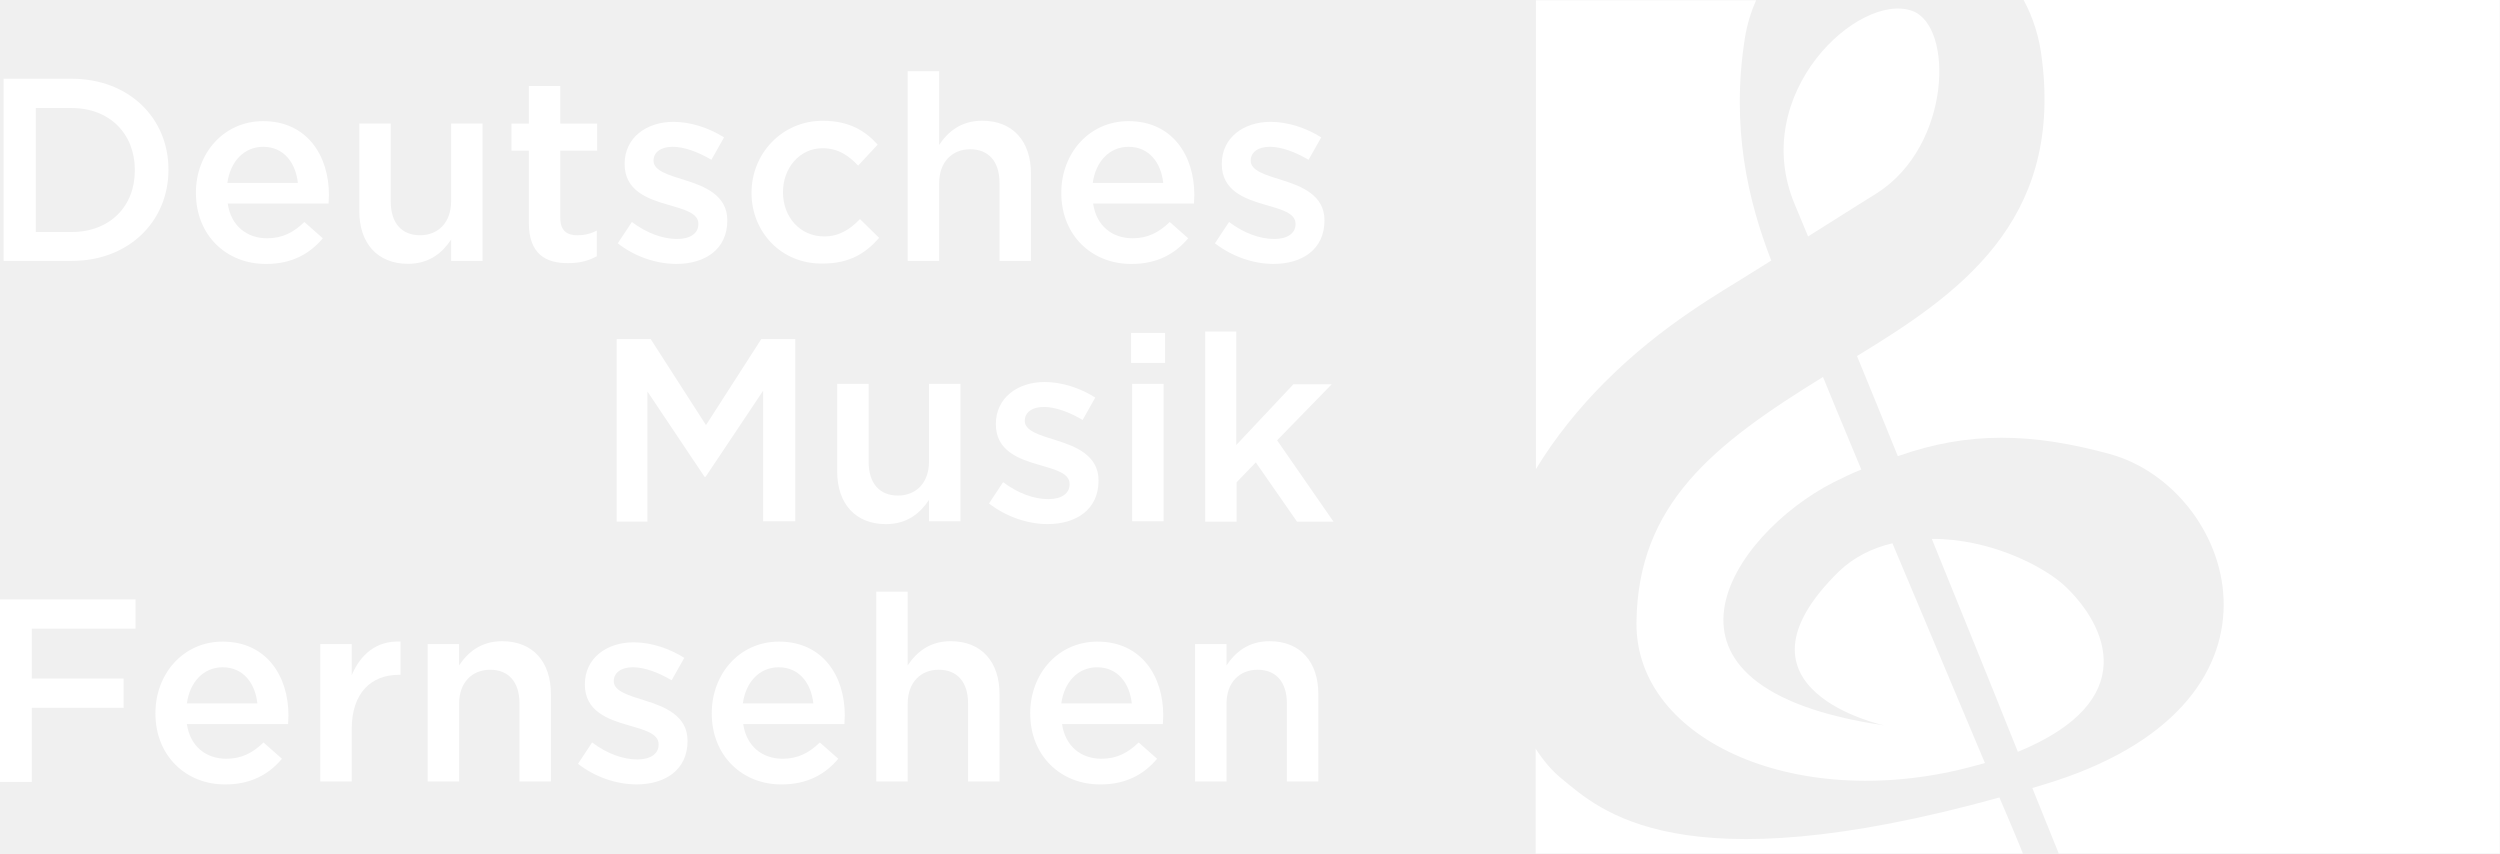
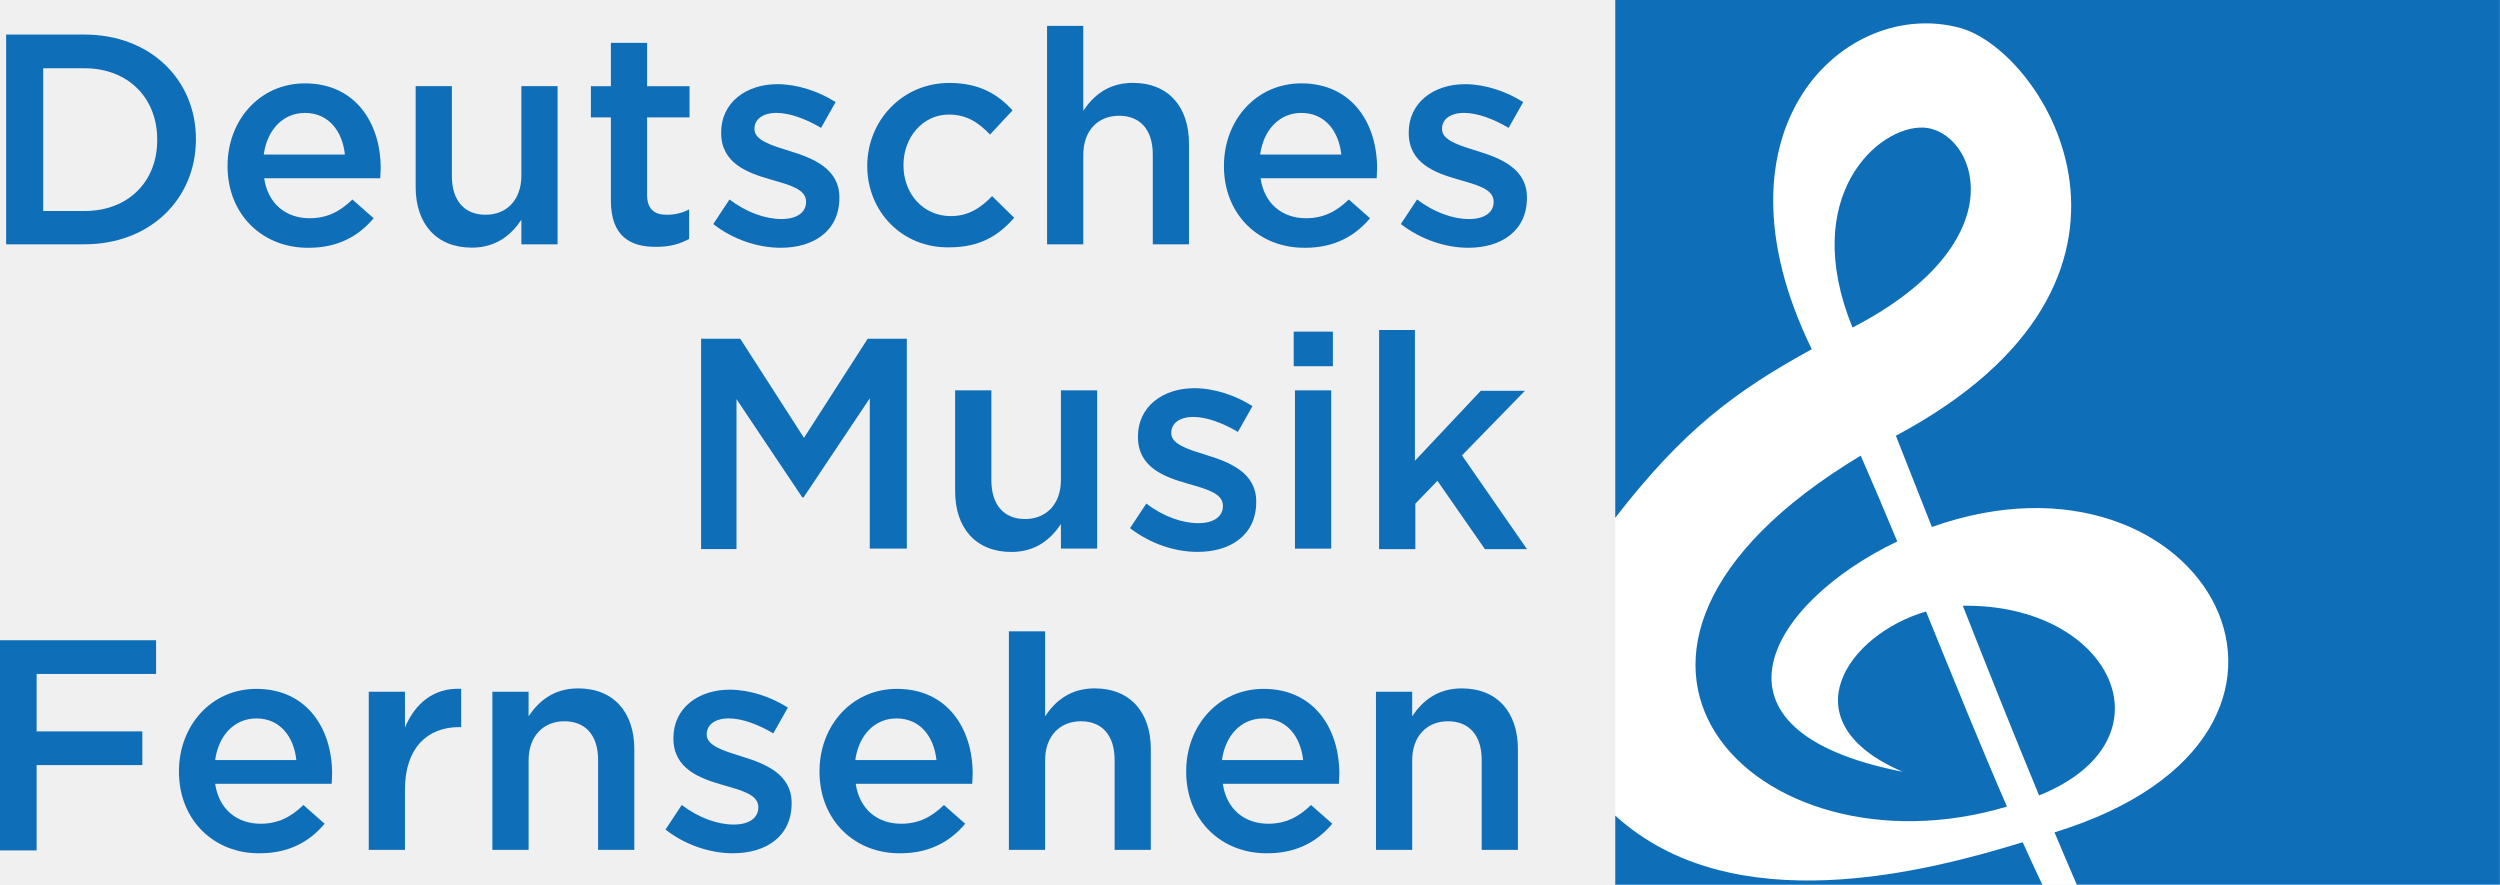
- <svg xmlns="http://www.w3.org/2000/svg" width="600" height="204.83" version="1.1" viewBox="0 0 158.75 54.194">
-   <g transform="translate(7.7429 -177.8)" fill="#fff">
-     <path d="m123.42 215.05c-1.377-1.308-4.843-3.053-8.493-3.03 1.859 4.591 3.764 9.251 5.463 13.52 7.942-3.26 5.578-8.057 3.03-10.49z" />
-     <path d="m113.68 178.49c-3.397-1.217-10.398 5.256-7.46 12.28 0.253 0.62 0.551 1.308 0.849 2.043 2.502-1.584 4.384-2.755 4.384-2.755 4.706-3.007 4.889-10.605 2.227-11.569z" />
-     <path d="m108.66 208.44c0.597-0.298 1.217-0.597 1.79-0.826-1.194-2.846-2.066-4.981-2.433-5.876-6.932 4.269-11.775 8.057-11.844 15.609-0.069 7.552 10.444 12.166 21.623 9.044 0.161-0.046 0.344-0.092 0.505-0.138-1.951-4.637-4.063-9.641-5.876-13.956-1.262 0.298-2.433 0.872-3.374 1.768-7.736 7.552 2.869 9.801 2.869 9.801-16.412-2.41-9.641-12.166-3.26-15.425z" />
-     <path d="m94.15 202.08c3.673-3.696 7.46-5.761 9.48-7.047 0.367-0.23 0.735-0.459 1.102-0.689-1.469-3.787-2.571-8.424-1.676-14.117 0.138-0.872 0.39-1.676 0.712-2.41h-13.979v29.771c1.194-1.974 2.732-3.879 4.361-5.509z" />
-     <path d="m151.01 177.8h-30.253c0.597 1.102 1.01 2.364 1.171 3.833 1.262 10.306-5.348 14.874-11.752 18.776 0.826 1.997 1.699 4.155 2.594 6.358 4.522-1.607 8.585-1.469 13.451-0.138 7.827 2.135 12.625 15.517-3.489 20.773-0.482 0.161-0.964 0.298-1.423 0.436 0.597 1.469 1.148 2.846 1.676 4.155h28.004v-54.194z" />
-     <path d="m119.22 228.44c-20.383 5.647-25.387 0.78-27.797-1.194-0.597-0.482-1.148-1.125-1.653-1.905v6.657h30.942c-0.459-1.148-0.964-2.318-1.492-3.558z" />
-     <path d="m-7.513 182.8h4.315c3.65 0 6.152 2.502 6.152 5.761v0.023c0 3.26-2.502 5.784-6.152 5.784h-4.315zm4.315 9.732c2.433 0 4.017-1.63 4.017-3.902v-0.046c0-2.272-1.584-3.925-4.017-3.925h-2.272v7.873z" />
-     <path d="m4.698 190.06v-0.023c0-2.502 1.768-4.545 4.269-4.545 2.777 0 4.178 2.181 4.178 4.683 0 0.184-0.023 0.367-0.023 0.551h-6.404c0.207 1.423 1.217 2.204 2.502 2.204 0.964 0 1.676-0.367 2.364-1.033l1.171 1.033c-0.826 0.987-1.974 1.63-3.581 1.63-2.525 0.023-4.476-1.813-4.476-4.499zm6.473-0.643c-0.138-1.285-0.895-2.295-2.204-2.295-1.217 0-2.089 0.941-2.272 2.295z" />
-     <path d="m15.073 191.2v-5.555h1.997v4.958c0 1.354 0.689 2.135 1.859 2.135 1.148 0 1.974-0.803 1.974-2.158v-4.935h1.997v8.723h-1.997v-1.354c-0.551 0.826-1.377 1.538-2.732 1.538-1.951 0-3.099-1.308-3.099-3.351z" />
-     <path d="m25.839 191.96v-4.591h-1.102v-1.722h1.102v-2.387h1.997v2.387h2.341v1.722h-2.341v4.269c0 0.78 0.39 1.102 1.079 1.102 0.436 0 0.849-0.092 1.24-0.298v1.63c-0.505 0.275-1.056 0.436-1.79 0.436-1.492 0.023-2.525-0.62-2.525-2.548z" />
-     <path d="m31.486 193.25 0.895-1.354c0.941 0.712 1.974 1.079 2.869 1.079 0.849 0 1.354-0.367 1.354-0.941v-0.023c0-0.689-0.918-0.918-1.951-1.217-1.285-0.367-2.732-0.895-2.732-2.571v-0.023c0-1.653 1.377-2.663 3.099-2.663 1.102 0 2.272 0.39 3.214 0.987l-0.803 1.423c-0.849-0.505-1.744-0.826-2.456-0.826-0.78 0-1.217 0.367-1.217 0.872v0.023c0 0.62 0.941 0.895 1.974 1.217 1.262 0.39 2.709 0.964 2.709 2.548v0.023c0 1.836-1.423 2.755-3.236 2.755-1.262 0-2.64-0.459-3.719-1.308z" />
-     <path d="m39.979 190.06v-0.023c0-2.479 1.928-4.568 4.522-4.568 1.653 0 2.686 0.62 3.489 1.515l-1.24 1.331c-0.62-0.643-1.262-1.102-2.272-1.102-1.446 0-2.502 1.262-2.502 2.777v0.023c0 1.561 1.079 2.8 2.617 2.8 0.941 0 1.63-0.436 2.272-1.102l1.217 1.194c-0.849 0.964-1.859 1.63-3.581 1.63-2.617 0.046-4.522-1.997-4.522-4.476z" />
-     <path d="m49.895 182.32h1.997v4.683c0.551-0.826 1.377-1.538 2.732-1.538 1.974 0 3.099 1.331 3.099 3.351v5.555h-1.997v-4.958c0-1.354-0.689-2.135-1.859-2.135-1.148 0-1.974 0.803-1.974 2.158v4.935h-1.997z" />
-     <path d="m59.65 190.06v-0.023c0-2.502 1.768-4.545 4.269-4.545 2.777 0 4.178 2.181 4.178 4.683 0 0.184-0.023 0.367-0.023 0.551h-6.404c0.207 1.423 1.217 2.204 2.502 2.204 0.964 0 1.676-0.367 2.364-1.033l1.171 1.033c-0.826 0.987-1.974 1.63-3.581 1.63-2.525 0.023-4.476-1.813-4.476-4.499zm6.473-0.643c-0.138-1.285-0.895-2.295-2.204-2.295-1.217 0-2.089 0.941-2.272 2.295z" />
-     <path d="m69.406 193.25 0.895-1.354c0.941 0.712 1.974 1.079 2.869 1.079 0.849 0 1.354-0.367 1.354-0.941v-0.023c0-0.689-0.918-0.918-1.951-1.217-1.285-0.367-2.732-0.895-2.732-2.571v-0.023c0-1.653 1.377-2.663 3.099-2.663 1.102 0 2.272 0.39 3.214 0.987l-0.803 1.423c-0.849-0.505-1.744-0.826-2.456-0.826-0.78 0-1.217 0.367-1.217 0.872v0.023c0 0.62 0.941 0.895 1.974 1.217 1.262 0.39 2.709 0.964 2.709 2.548v0.023c0 1.836-1.423 2.755-3.236 2.755-1.262 0-2.617-0.459-3.719-1.308z" />
-     <path d="m31.417 199.33h2.158l3.512 5.463 3.512-5.463h2.158v11.569h-2.043v-8.286l-3.65 5.463h-0.069l-3.627-5.417v8.263h-1.951z" />
-     <path d="m45.419 207.73v-5.555h1.997v4.958c0 1.354 0.689 2.135 1.859 2.135 1.148 0 1.974-0.803 1.974-2.158v-4.935h1.997v8.723h-1.997v-1.354c-0.551 0.826-1.377 1.538-2.732 1.538-1.951 0-3.099-1.308-3.099-3.351z" />
-     <path d="m55.059 209.77 0.895-1.354c0.941 0.712 1.974 1.079 2.869 1.079 0.849 0 1.354-0.367 1.354-0.941v-0.023c0-0.689-0.918-0.918-1.951-1.217-1.285-0.367-2.732-0.895-2.732-2.571v-0.023c0-1.653 1.377-2.663 3.099-2.663 1.102 0 2.272 0.39 3.214 0.987l-0.803 1.423c-0.849-0.505-1.744-0.826-2.456-0.826-0.78 0-1.217 0.367-1.217 0.872v0.023c0 0.62 0.941 0.895 1.974 1.217 1.262 0.39 2.709 0.964 2.709 2.548v0.023c0 1.836-1.423 2.755-3.236 2.755-1.262 0-2.617-0.459-3.719-1.308z" />
-     <path d="m64.08 198.94h2.158v1.905h-2.158zm0.069 3.236h1.997v8.723h-1.997z" />
-     <path d="m68.763 198.85h1.997v7.208l3.627-3.856h2.433l-3.466 3.558 3.581 5.165h-2.318l-2.617-3.764-1.217 1.262v2.502h-1.997v-12.074z" />
-     <path d="m-7.743 215.86h8.608v1.859h-6.588v3.168h5.83v1.859h-5.83v4.706h-2.02z" />
-     <path d="m2.127 223.11v-0.023c0-2.502 1.768-4.545 4.269-4.545 2.777 0 4.178 2.181 4.178 4.683 0 0.184-0.023 0.367-0.023 0.551h-6.427c0.207 1.423 1.217 2.204 2.502 2.204 0.964 0 1.676-0.367 2.364-1.033l1.171 1.033c-0.826 0.987-1.974 1.63-3.581 1.63-2.502 0.023-4.453-1.813-4.453-4.499zm6.473-0.643c-0.138-1.285-0.895-2.295-2.204-2.295-1.217 0-2.089 0.941-2.272 2.295z" />
-     <path d="m12.594 218.7h1.997v1.974c0.551-1.308 1.561-2.204 3.099-2.135v2.112h-0.115c-1.744 0-2.984 1.148-2.984 3.443v3.328h-1.997z" />
-     <path d="m19.412 218.7h1.997v1.354c0.551-0.826 1.377-1.538 2.732-1.538 1.974 0 3.099 1.331 3.099 3.351v5.555h-1.997v-4.958c0-1.354-0.689-2.135-1.859-2.135-1.148 0-1.974 0.803-1.974 2.158v4.935h-1.997z" />
-     <path d="m28.961 226.3 0.895-1.354c0.941 0.712 1.974 1.079 2.869 1.079 0.849 0 1.354-0.367 1.354-0.941v-0.023c0-0.689-0.918-0.918-1.951-1.217-1.285-0.367-2.732-0.895-2.732-2.571v-0.023c0-1.653 1.377-2.663 3.099-2.663 1.102 0 2.272 0.39 3.214 0.987l-0.803 1.423c-0.849-0.505-1.744-0.826-2.456-0.826-0.78 0-1.217 0.367-1.217 0.872v0.023c0 0.62 0.941 0.895 1.974 1.217 1.262 0.39 2.709 0.964 2.709 2.548v0.023c0 1.836-1.423 2.755-3.236 2.755-1.262 0-2.64-0.459-3.719-1.308z" />
-     <path d="m37.454 223.11v-0.023c0-2.502 1.768-4.545 4.269-4.545 2.777 0 4.178 2.181 4.178 4.683 0 0.184-0.023 0.367-0.023 0.551h-6.427c0.207 1.423 1.217 2.204 2.502 2.204 0.964 0 1.676-0.367 2.364-1.033l1.171 1.033c-0.826 0.987-1.974 1.63-3.581 1.63-2.502 0.023-4.453-1.813-4.453-4.499zm6.45-0.643c-0.138-1.285-0.895-2.295-2.204-2.295-1.217 0-2.089 0.941-2.272 2.295z" />
-     <path d="m47.898 215.37h1.997v4.683c0.551-0.826 1.377-1.538 2.732-1.538 1.974 0 3.099 1.331 3.099 3.351v5.555h-1.997v-4.958c0-1.354-0.689-2.135-1.859-2.135-1.148 0-1.974 0.803-1.974 2.158v4.935h-1.997z" />
-     <path d="m57.676 223.11v-0.023c0-2.502 1.768-4.545 4.269-4.545 2.777 0 4.178 2.181 4.178 4.683 0 0.184-0.023 0.367-0.023 0.551h-6.404c0.207 1.423 1.217 2.204 2.502 2.204 0.964 0 1.676-0.367 2.364-1.033l1.171 1.033c-0.826 0.987-1.974 1.63-3.581 1.63-2.525 0.023-4.476-1.813-4.476-4.499zm6.45-0.643c-0.138-1.285-0.895-2.295-2.204-2.295-1.217 0-2.089 0.941-2.272 2.295z" />
-     <path d="m68.143 218.7h1.997v1.354c0.551-0.826 1.377-1.538 2.732-1.538 1.974 0 3.099 1.331 3.099 3.351v5.555h-1.997v-4.958c0-1.354-0.689-2.135-1.859-2.135-1.148 0-1.974 0.803-1.974 2.158v4.935h-1.997z" />
+ <svg xmlns="http://www.w3.org/2000/svg" width="800" height="283.11" version="1.1" viewBox="0 0 211.67 74.905">
+   <g transform="matrix(1.3822 0 0 1.3822 11.013 -245.75)" fill="#0e6eb8">
+     <g transform="matrix(1.1107 0 0 1.1107 .75245 -23.124)">
+       <path d="m-7.513 182.8h4.315c3.65 0 6.152 2.502 6.152 5.761v0.023c0 3.26-2.502 5.784-6.152 5.784h-4.315zm4.315 9.732c2.433 0 4.017-1.63 4.017-3.902v-0.046c0-2.272-1.584-3.925-4.017-3.925h-2.272v7.873z" />
+       <path d="m4.698 190.06v-0.023c0-2.502 1.768-4.545 4.269-4.545 2.777 0 4.178 2.181 4.178 4.683 0 0.184-0.023 0.367-0.023 0.551h-6.404c0.207 1.423 1.217 2.204 2.502 2.204 0.964 0 1.676-0.367 2.364-1.033l1.171 1.033c-0.826 0.987-1.974 1.63-3.581 1.63-2.525 0.023-4.476-1.813-4.476-4.499zm6.473-0.643c-0.138-1.285-0.895-2.295-2.204-2.295-1.217 0-2.089 0.941-2.272 2.295z" />
+       <path d="m15.073 191.2v-5.555h1.997v4.958c0 1.354 0.689 2.135 1.859 2.135 1.148 0 1.974-0.803 1.974-2.158v-4.935h1.997v8.723h-1.997v-1.354c-0.551 0.826-1.377 1.538-2.732 1.538-1.951 0-3.099-1.308-3.099-3.351z" />
+       <path d="m25.839 191.96v-4.591h-1.102v-1.722h1.102v-2.387h1.997v2.387h2.341v1.722h-2.341v4.269c0 0.78 0.39 1.102 1.079 1.102 0.436 0 0.849-0.092 1.24-0.298v1.63c-0.505 0.275-1.056 0.436-1.79 0.436-1.492 0.023-2.525-0.62-2.525-2.548z" />
+       <path d="m31.486 193.25 0.895-1.354c0.941 0.712 1.974 1.079 2.869 1.079 0.849 0 1.354-0.367 1.354-0.941v-0.023c0-0.689-0.918-0.918-1.951-1.217-1.285-0.367-2.732-0.895-2.732-2.571v-0.023c0-1.653 1.377-2.663 3.099-2.663 1.102 0 2.272 0.39 3.214 0.987l-0.803 1.423c-0.849-0.505-1.744-0.826-2.456-0.826-0.78 0-1.217 0.367-1.217 0.872v0.023c0 0.62 0.941 0.895 1.974 1.217 1.262 0.39 2.709 0.964 2.709 2.548v0.023c0 1.836-1.423 2.755-3.236 2.755-1.262 0-2.64-0.459-3.719-1.308z" />
+       <path d="m39.979 190.06v-0.023c0-2.479 1.928-4.568 4.522-4.568 1.653 0 2.686 0.62 3.489 1.515l-1.24 1.331c-0.62-0.643-1.262-1.102-2.272-1.102-1.446 0-2.502 1.262-2.502 2.777v0.023c0 1.561 1.079 2.8 2.617 2.8 0.941 0 1.63-0.436 2.272-1.102l1.217 1.194c-0.849 0.964-1.859 1.63-3.581 1.63-2.617 0.046-4.522-1.997-4.522-4.476z" />
+       <path d="m49.895 182.32h1.997v4.683c0.551-0.826 1.377-1.538 2.732-1.538 1.974 0 3.099 1.331 3.099 3.351v5.555h-1.997v-4.958c0-1.354-0.689-2.135-1.859-2.135-1.148 0-1.974 0.803-1.974 2.158v4.935h-1.997z" />
+       <path d="m59.65 190.06v-0.023c0-2.502 1.768-4.545 4.269-4.545 2.777 0 4.178 2.181 4.178 4.683 0 0.184-0.023 0.367-0.023 0.551h-6.404c0.207 1.423 1.217 2.204 2.502 2.204 0.964 0 1.676-0.367 2.364-1.033l1.171 1.033c-0.826 0.987-1.974 1.63-3.581 1.63-2.525 0.023-4.476-1.813-4.476-4.499zm6.473-0.643c-0.138-1.285-0.895-2.295-2.204-2.295-1.217 0-2.089 0.941-2.272 2.295z" />
+       <path d="m69.406 193.25 0.895-1.354c0.941 0.712 1.974 1.079 2.869 1.079 0.849 0 1.354-0.367 1.354-0.941v-0.023c0-0.689-0.918-0.918-1.951-1.217-1.285-0.367-2.732-0.895-2.732-2.571v-0.023c0-1.653 1.377-2.663 3.099-2.663 1.102 0 2.272 0.39 3.214 0.987l-0.803 1.423c-0.849-0.505-1.744-0.826-2.456-0.826-0.78 0-1.217 0.367-1.217 0.872v0.023c0 0.62 0.941 0.895 1.974 1.217 1.262 0.39 2.709 0.964 2.709 2.548v0.023c0 1.836-1.423 2.755-3.236 2.755-1.262 0-2.617-0.459-3.719-1.308z" />
+     </g>
+     <g transform="matrix(1.1114 0 0 1.1114 .061764 -22.991)">
+       <path d="m31.417 199.33h2.158l3.512 5.463 3.512-5.463h2.158v11.569h-2.043v-8.286l-3.65 5.463h-0.069l-3.627-5.417v8.263h-1.951z" />
+       <path d="m45.419 207.73v-5.555h1.997v4.958c0 1.354 0.689 2.135 1.859 2.135 1.148 0 1.974-0.803 1.974-2.158v-4.935h1.997v8.723h-1.997v-1.354c-0.551 0.826-1.377 1.538-2.732 1.538-1.951 0-3.099-1.308-3.099-3.351z" />
+       <path d="m55.059 209.77 0.895-1.354c0.941 0.712 1.974 1.079 2.869 1.079 0.849 0 1.354-0.367 1.354-0.941v-0.023c0-0.689-0.918-0.918-1.951-1.217-1.285-0.367-2.732-0.895-2.732-2.571v-0.023c0-1.653 1.377-2.663 3.099-2.663 1.102 0 2.272 0.39 3.214 0.987l-0.803 1.423c-0.849-0.505-1.744-0.826-2.456-0.826-0.78 0-1.217 0.367-1.217 0.872v0.023c0 0.62 0.941 0.895 1.974 1.217 1.262 0.39 2.709 0.964 2.709 2.548v0.023c0 1.836-1.423 2.755-3.236 2.755-1.262 0-2.617-0.459-3.719-1.308z" />
+       <path d="m64.08 198.94h2.158v1.905h-2.158zm0.069 3.236h1.997v8.723h-1.997z" />
+       <path d="m68.763 198.85h1.997v7.208l3.627-3.856h2.433l-3.466 3.558 3.581 5.165h-2.318l-2.617-3.764-1.217 1.262v2.502h-1.997v-12.074z" />
+     </g>
+     <g transform="matrix(1.1107 0 0 1.1107 .63218 -22.742)">
+       <path d="m-7.743 215.86h8.608v1.859h-6.588v3.168h5.83v1.859h-5.83v4.706h-2.02z" />
+       <path d="m2.127 223.11v-0.023c0-2.502 1.768-4.545 4.269-4.545 2.777 0 4.178 2.181 4.178 4.683 0 0.184-0.023 0.367-0.023 0.551h-6.427c0.207 1.423 1.217 2.204 2.502 2.204 0.964 0 1.676-0.367 2.364-1.033l1.171 1.033c-0.826 0.987-1.974 1.63-3.581 1.63-2.502 0.023-4.453-1.813-4.453-4.499zm6.473-0.643c-0.138-1.285-0.895-2.295-2.204-2.295-1.217 0-2.089 0.941-2.272 2.295z" />
+       <path d="m12.594 218.7h1.997v1.974c0.551-1.308 1.561-2.204 3.099-2.135v2.112h-0.115c-1.744 0-2.984 1.148-2.984 3.443v3.328h-1.997z" />
+       <path d="m19.412 218.7h1.997v1.354c0.551-0.826 1.377-1.538 2.732-1.538 1.974 0 3.099 1.331 3.099 3.351v5.555h-1.997v-4.958c0-1.354-0.689-2.135-1.859-2.135-1.148 0-1.974 0.803-1.974 2.158v4.935h-1.997z" />
+       <path d="m28.961 226.3 0.895-1.354c0.941 0.712 1.974 1.079 2.869 1.079 0.849 0 1.354-0.367 1.354-0.941v-0.023c0-0.689-0.918-0.918-1.951-1.217-1.285-0.367-2.732-0.895-2.732-2.571v-0.023c0-1.653 1.377-2.663 3.099-2.663 1.102 0 2.272 0.39 3.214 0.987l-0.803 1.423c-0.849-0.505-1.744-0.826-2.456-0.826-0.78 0-1.217 0.367-1.217 0.872v0.023c0 0.62 0.941 0.895 1.974 1.217 1.262 0.39 2.709 0.964 2.709 2.548v0.023c0 1.836-1.423 2.755-3.236 2.755-1.262 0-2.64-0.459-3.719-1.308z" />
+       <path d="m37.454 223.11v-0.023c0-2.502 1.768-4.545 4.269-4.545 2.777 0 4.178 2.181 4.178 4.683 0 0.184-0.023 0.367-0.023 0.551h-6.427c0.207 1.423 1.217 2.204 2.502 2.204 0.964 0 1.676-0.367 2.364-1.033l1.171 1.033c-0.826 0.987-1.974 1.63-3.581 1.63-2.502 0.023-4.453-1.813-4.453-4.499zm6.45-0.643c-0.138-1.285-0.895-2.295-2.204-2.295-1.217 0-2.089 0.941-2.272 2.295z" />
+       <path d="m47.898 215.37h1.997v4.683c0.551-0.826 1.377-1.538 2.732-1.538 1.974 0 3.099 1.331 3.099 3.351v5.555h-1.997v-4.958c0-1.354-0.689-2.135-1.859-2.135-1.148 0-1.974 0.803-1.974 2.158v4.935h-1.997z" />
+       <path d="m57.676 223.11v-0.023c0-2.502 1.768-4.545 4.269-4.545 2.777 0 4.178 2.181 4.178 4.683 0 0.184-0.023 0.367-0.023 0.551h-6.404c0.207 1.423 1.217 2.204 2.502 2.204 0.964 0 1.676-0.367 2.364-1.033l1.171 1.033c-0.826 0.987-1.974 1.63-3.581 1.63-2.525 0.023-4.476-1.813-4.476-4.499zm6.45-0.643c-0.138-1.285-0.895-2.295-2.204-2.295-1.217 0-2.089 0.941-2.272 2.295z" />
+       <path d="m68.143 218.7h1.997v1.354c0.551-0.826 1.377-1.538 2.732-1.538 1.974 0 3.099 1.331 3.099 3.351v5.555h-1.997v-4.958c0-1.354-0.689-2.135-1.859-2.135-1.148 0-1.974 0.803-1.974 2.158v4.935h-1.997z" />
+     </g>
  </g>
+   <path d="m136.76-1.1357e-4h74.905v74.905h-74.905z" fill="#fff" stroke-dashoffset="3.402" stroke-linecap="square" stroke-miterlimit="0" stroke-width=".529" style="paint-order:markers stroke fill" />
+   <path transform="matrix(.26458 0 0 .26458 0 -.00011357)" d="m516.89 0v165.7c21.769-28.138 38.461-40.552 62.891-53.953-0.002-0.003-0.002-0.007-0.004-0.01-34.719-71.103 11.125-112.81 47.521-102.79 27.133 7.467 73.12 80.514-20.588 130.48-0.004 0.002-0.008 0.004-0.012 0.006 3.857 9.734 7.691 19.466 11.516 29.207 0.001-4.8e-4 0.003-0.001 0.004-0.002 87.569-31.154 141.41 66.356 39.242 97.719 2.356 5.598 4.728 11.186 7.135 16.75h135.4v-283.11h-283.11zm98.576 40.83c-14.426-0.595-39.78 21.949-22.645 63.988 54.102-28.047 39.094-63.31 22.645-63.988zm-20.016 104.97c-105.67 63.561-33.405 136.25 46.787 112.31-8.588-19.741-17.123-40.914-25.891-62.428-25.32 7.395-44.583 35.376-7.482 51.281-67.591-13.192-42.532-54.222-1.727-73.697-3.823-9.2-7.711-18.382-11.688-27.469zm34.891 48.041c-0.733-0.01-1.472-0.009-2.219 0.002 8.009 20.331 16.082 40.597 24.402 60.691 43.386-17.436 24-60.04-22.184-60.693zm-113.45 67.141v22.127h136.67c-2.104-4.411-4.193-8.972-6.277-13.594-30.48 9.348-92.725 25.829-130.4-8.533z" fill="#0e6eb8" stroke-dashoffset="3.402" stroke-linecap="square" stroke-width="1.306" style="paint-order:markers stroke fill" />
</svg>
